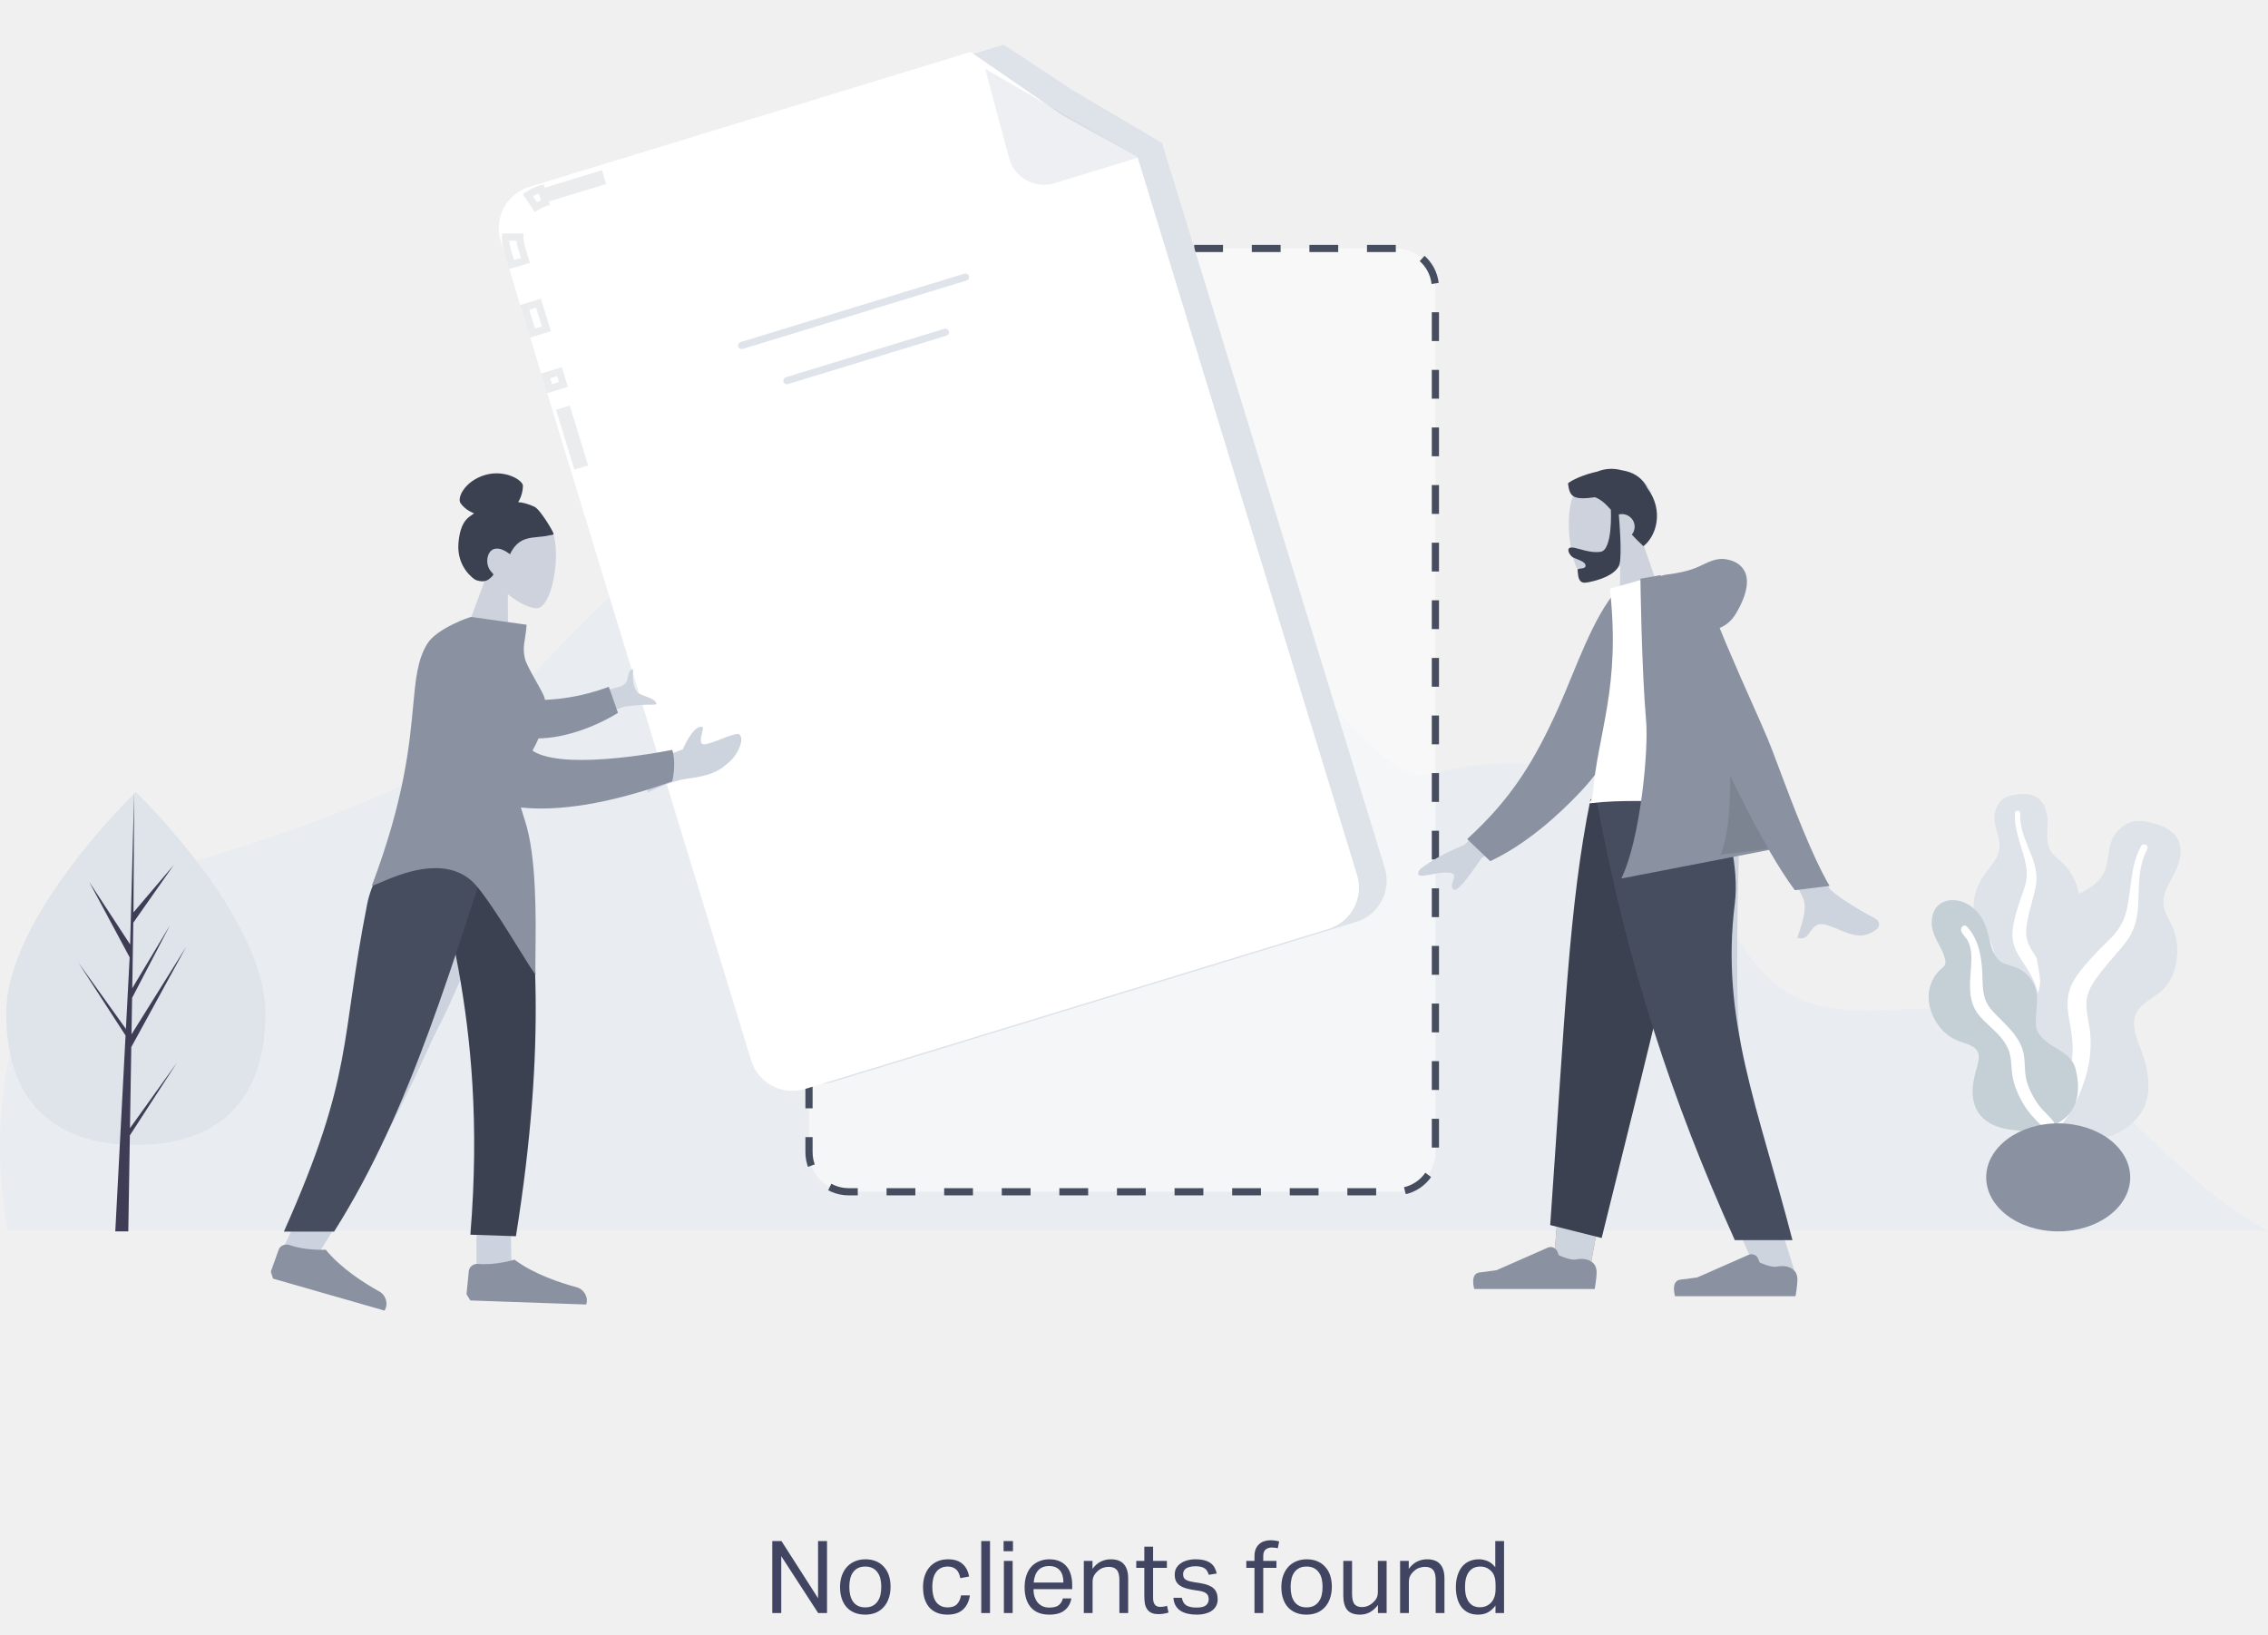
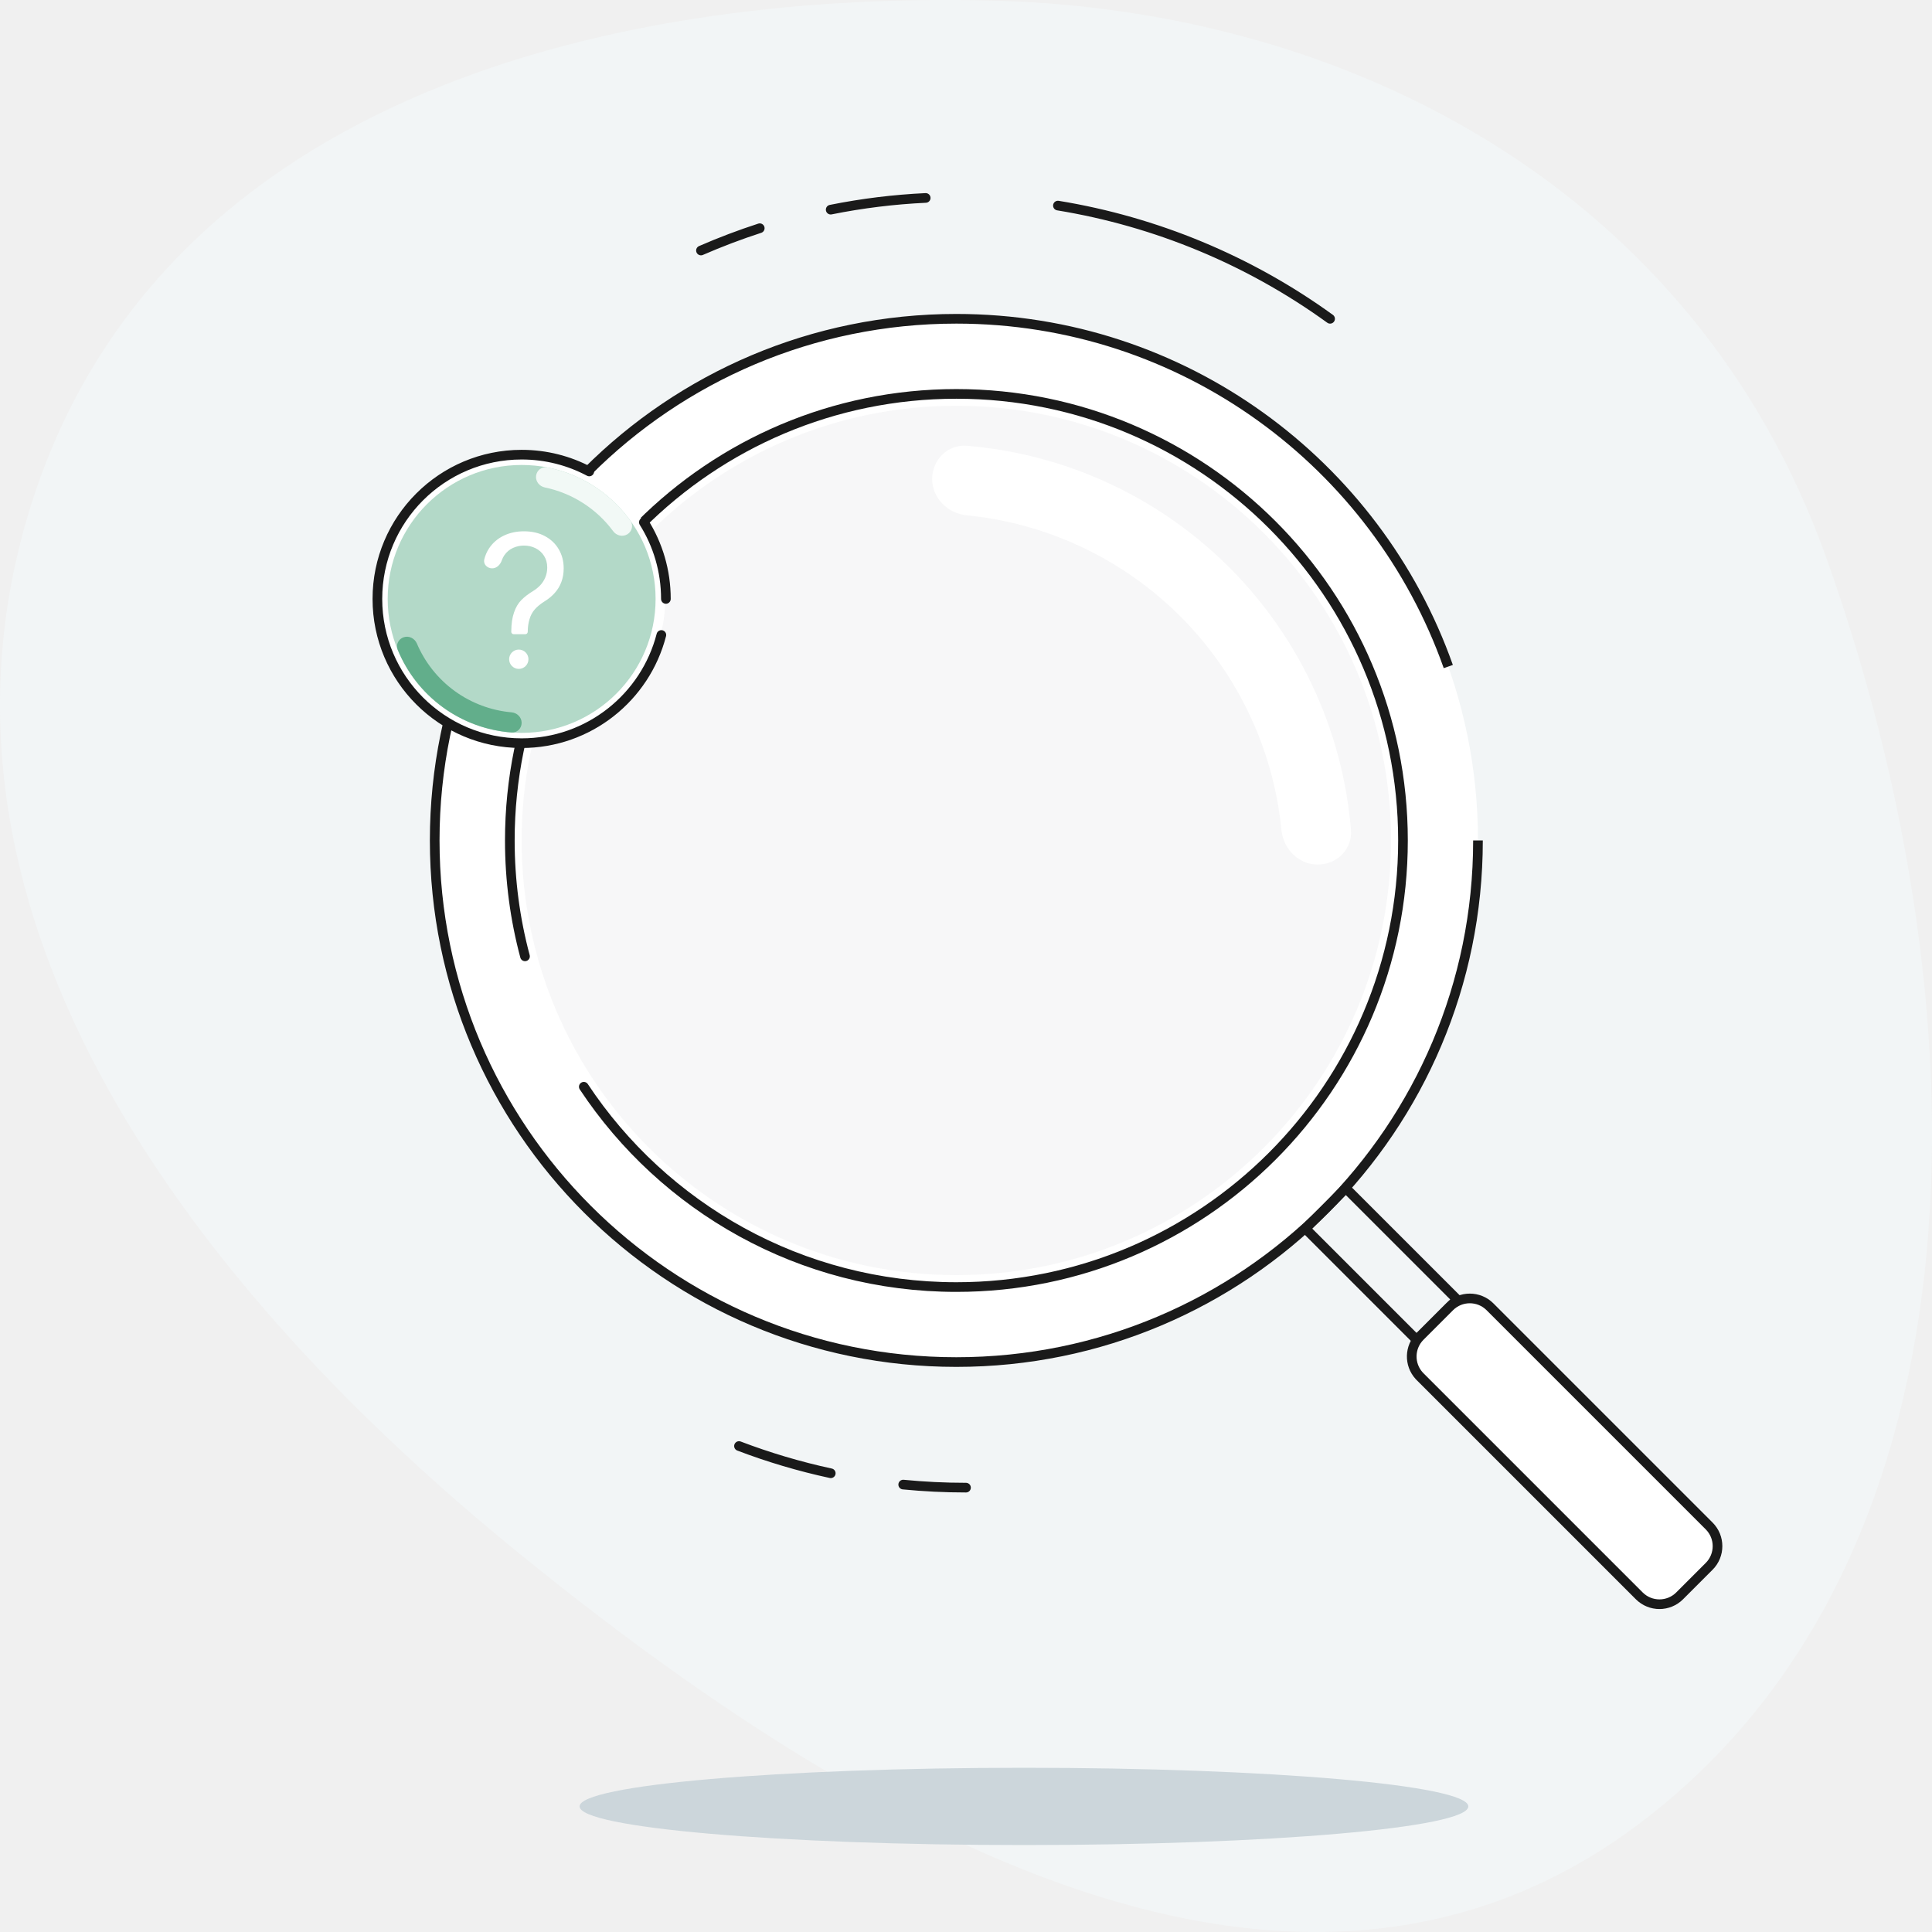
- <svg xmlns="http://www.w3.org/2000/svg" width="315" height="227" viewBox="0 0 315 227" fill="none">
-   <path d="M107.262 214.004H108.536L113.618 221.942V214.004H114.864V224H113.632L108.508 216.104V224H107.262V214.004ZM120.159 224.224C119.608 224.224 119.118 224.135 118.689 223.958C118.259 223.781 117.895 223.529 117.597 223.202C117.298 222.875 117.069 222.474 116.911 221.998C116.752 221.522 116.673 220.99 116.673 220.402C116.673 219.814 116.757 219.282 116.925 218.806C117.093 218.33 117.331 217.924 117.639 217.588C117.947 217.252 118.315 216.995 118.745 216.818C119.183 216.631 119.669 216.538 120.201 216.538C120.742 216.538 121.227 216.627 121.657 216.804C122.086 216.981 122.45 217.238 122.749 217.574C123.057 217.901 123.29 218.297 123.449 218.764C123.607 219.231 123.687 219.758 123.687 220.346C123.687 220.943 123.603 221.48 123.435 221.956C123.276 222.432 123.043 222.838 122.735 223.174C122.436 223.51 122.067 223.771 121.629 223.958C121.19 224.135 120.7 224.224 120.159 224.224ZM120.173 223.216C120.565 223.216 120.901 223.146 121.181 223.006C121.461 222.866 121.689 222.67 121.867 222.418C122.053 222.166 122.189 221.867 122.273 221.522C122.357 221.167 122.399 220.78 122.399 220.36C122.399 219.949 122.357 219.571 122.273 219.226C122.189 218.881 122.053 218.587 121.867 218.344C121.689 218.092 121.461 217.896 121.181 217.756C120.901 217.616 120.565 217.546 120.173 217.546C119.781 217.546 119.445 217.616 119.165 217.756C118.894 217.896 118.665 218.092 118.479 218.344C118.301 218.587 118.171 218.881 118.087 219.226C118.003 219.571 117.961 219.954 117.961 220.374C117.961 220.794 118.003 221.177 118.087 221.522C118.171 221.867 118.301 222.166 118.479 222.418C118.656 222.67 118.885 222.866 119.165 223.006C119.445 223.146 119.781 223.216 120.173 223.216ZM134.708 221.55C134.587 222.381 134.269 223.034 133.756 223.51C133.243 223.986 132.519 224.224 131.586 224.224C131.035 224.224 130.545 224.135 130.116 223.958C129.696 223.781 129.341 223.529 129.052 223.202C128.772 222.866 128.557 222.465 128.408 221.998C128.268 221.522 128.198 220.99 128.198 220.402C128.198 219.823 128.277 219.296 128.436 218.82C128.595 218.344 128.823 217.938 129.122 217.602C129.421 217.266 129.785 217.005 130.214 216.818C130.643 216.631 131.129 216.538 131.67 216.538C132.538 216.538 133.21 216.753 133.686 217.182C134.162 217.602 134.465 218.185 134.596 218.932L133.378 219.156C133.331 218.923 133.266 218.708 133.182 218.512C133.107 218.316 133 218.148 132.86 218.008C132.72 217.859 132.547 217.747 132.342 217.672C132.146 217.588 131.908 217.546 131.628 217.546C131.245 217.546 130.919 217.621 130.648 217.77C130.377 217.91 130.153 218.111 129.976 218.372C129.808 218.624 129.682 218.923 129.598 219.268C129.523 219.613 129.486 219.982 129.486 220.374C129.486 220.766 129.523 221.135 129.598 221.48C129.673 221.825 129.794 222.129 129.962 222.39C130.13 222.642 130.349 222.843 130.62 222.992C130.891 223.141 131.222 223.216 131.614 223.216C132.202 223.216 132.636 223.067 132.916 222.768C133.205 222.469 133.392 222.063 133.476 221.55H134.708ZM136.284 214.004H137.502V224H136.284V214.004ZM139.429 216.762H140.647V224H139.429V216.762ZM139.387 214.004H140.689V215.418H139.387V214.004ZM148.803 221.97C148.682 222.67 148.369 223.221 147.865 223.622C147.371 224.023 146.657 224.224 145.723 224.224C144.622 224.224 143.777 223.893 143.189 223.23C142.601 222.558 142.307 221.625 142.307 220.43C142.307 219.805 142.391 219.249 142.559 218.764C142.727 218.279 142.961 217.873 143.259 217.546C143.567 217.219 143.931 216.972 144.351 216.804C144.771 216.627 145.229 216.538 145.723 216.538C146.283 216.538 146.764 216.627 147.165 216.804C147.567 216.981 147.893 217.229 148.145 217.546C148.407 217.854 148.598 218.223 148.719 218.652C148.85 219.081 148.915 219.553 148.915 220.066V220.682H143.539C143.539 221.046 143.586 221.387 143.679 221.704C143.782 222.012 143.922 222.283 144.099 222.516C144.286 222.74 144.515 222.917 144.785 223.048C145.056 223.179 145.369 223.244 145.723 223.244C146.33 223.244 146.773 223.132 147.053 222.908C147.333 222.675 147.525 222.362 147.627 221.97H148.803ZM147.697 219.772C147.697 219.427 147.66 219.114 147.585 218.834C147.511 218.554 147.394 218.316 147.235 218.12C147.077 217.915 146.871 217.756 146.619 217.644C146.367 217.532 146.064 217.476 145.709 217.476C145.065 217.476 144.561 217.672 144.197 218.064C143.843 218.456 143.633 219.025 143.567 219.772H147.697ZM150.53 216.762H151.734V217.868C152.088 217.392 152.48 217.051 152.91 216.846C153.339 216.641 153.792 216.538 154.268 216.538C155.089 216.538 155.696 216.762 156.088 217.21C156.489 217.658 156.69 218.316 156.69 219.184V224H155.472V219.422C155.472 218.75 155.35 218.279 155.108 218.008C154.865 217.728 154.492 217.588 153.988 217.588C153.717 217.588 153.446 217.635 153.176 217.728C152.914 217.821 152.676 217.971 152.462 218.176C152.228 218.381 152.051 218.601 151.93 218.834C151.808 219.058 151.748 219.352 151.748 219.716V224H150.53V216.762ZM158.934 217.728H157.814V216.762H158.934V214.788H160.152V216.762H162.07V217.728H160.152V221.97C160.152 222.325 160.232 222.609 160.39 222.824C160.549 223.039 160.792 223.146 161.118 223.146C161.324 223.146 161.501 223.132 161.65 223.104C161.809 223.076 161.954 223.039 162.084 222.992L162.294 223.93C162.108 223.995 161.902 224.047 161.678 224.084C161.464 224.131 161.207 224.154 160.908 224.154C160.498 224.154 160.166 224.093 159.914 223.972C159.662 223.851 159.462 223.678 159.312 223.454C159.163 223.23 159.06 222.964 159.004 222.656C158.958 222.348 158.934 222.012 158.934 221.648V217.728ZM164.152 221.886C164.236 222.39 164.446 222.745 164.782 222.95C165.127 223.146 165.594 223.244 166.182 223.244C166.798 223.244 167.232 223.141 167.484 222.936C167.745 222.721 167.876 222.441 167.876 222.096C167.876 221.956 167.857 221.825 167.82 221.704C167.792 221.573 167.731 221.461 167.638 221.368C167.544 221.265 167.414 221.177 167.246 221.102C167.078 221.027 166.858 220.967 166.588 220.92L165.664 220.78C165.253 220.715 164.894 220.631 164.586 220.528C164.278 220.425 164.016 220.295 163.802 220.136C163.587 219.968 163.424 219.767 163.312 219.534C163.209 219.291 163.158 219.002 163.158 218.666C163.158 218.33 163.228 218.031 163.368 217.77C163.517 217.509 163.718 217.289 163.97 217.112C164.231 216.925 164.534 216.785 164.88 216.692C165.234 216.589 165.617 216.538 166.028 216.538C166.55 216.538 166.984 216.589 167.33 216.692C167.684 216.795 167.974 216.935 168.198 217.112C168.422 217.289 168.594 217.499 168.716 217.742C168.837 217.985 168.93 218.241 168.996 218.512L167.89 218.694C167.824 218.498 167.75 218.325 167.666 218.176C167.582 218.027 167.47 217.905 167.33 217.812C167.19 217.709 167.017 217.635 166.812 217.588C166.616 217.532 166.368 217.504 166.07 217.504C165.734 217.504 165.454 217.537 165.23 217.602C165.006 217.658 164.824 217.737 164.684 217.84C164.553 217.943 164.46 218.059 164.404 218.19C164.348 218.311 164.32 218.442 164.32 218.582C164.32 218.731 164.338 218.867 164.376 218.988C164.413 219.1 164.483 219.203 164.586 219.296C164.688 219.38 164.828 219.455 165.006 219.52C165.183 219.585 165.412 219.641 165.692 219.688L166.742 219.856C167.591 219.996 168.198 220.239 168.562 220.584C168.935 220.929 169.122 221.433 169.122 222.096C169.122 222.404 169.061 222.689 168.94 222.95C168.818 223.202 168.636 223.426 168.394 223.622C168.151 223.809 167.848 223.953 167.484 224.056C167.12 224.168 166.695 224.224 166.21 224.224C165.771 224.224 165.36 224.182 164.978 224.098C164.604 224.014 164.273 223.883 163.984 223.706C163.694 223.519 163.461 223.277 163.284 222.978C163.106 222.679 163.004 222.315 162.976 221.886H164.152ZM174.233 217.728H173.099V216.762H174.233V216.132C174.233 215.74 174.289 215.404 174.401 215.124C174.523 214.844 174.681 214.615 174.877 214.438C175.083 214.251 175.316 214.116 175.577 214.032C175.848 213.939 176.133 213.892 176.431 213.892C176.646 213.892 176.851 213.906 177.047 213.934C177.243 213.953 177.449 213.995 177.663 214.06L177.467 215.012C177.318 214.965 177.173 214.937 177.033 214.928C176.903 214.909 176.772 214.9 176.641 214.9C176.315 214.9 176.035 214.989 175.801 215.166C175.568 215.334 175.451 215.647 175.451 216.104V216.762H177.285V217.728H175.451V224H174.233V217.728ZM181.45 224.224C180.899 224.224 180.409 224.135 179.98 223.958C179.55 223.781 179.186 223.529 178.888 223.202C178.589 222.875 178.36 222.474 178.202 221.998C178.043 221.522 177.964 220.99 177.964 220.402C177.964 219.814 178.048 219.282 178.216 218.806C178.384 218.33 178.622 217.924 178.93 217.588C179.238 217.252 179.606 216.995 180.036 216.818C180.474 216.631 180.96 216.538 181.492 216.538C182.033 216.538 182.518 216.627 182.948 216.804C183.377 216.981 183.741 217.238 184.04 217.574C184.348 217.901 184.581 218.297 184.74 218.764C184.898 219.231 184.978 219.758 184.978 220.346C184.978 220.943 184.894 221.48 184.726 221.956C184.567 222.432 184.334 222.838 184.026 223.174C183.727 223.51 183.358 223.771 182.92 223.958C182.481 224.135 181.991 224.224 181.45 224.224ZM181.464 223.216C181.856 223.216 182.192 223.146 182.472 223.006C182.752 222.866 182.98 222.67 183.158 222.418C183.344 222.166 183.48 221.867 183.564 221.522C183.648 221.167 183.69 220.78 183.69 220.36C183.69 219.949 183.648 219.571 183.564 219.226C183.48 218.881 183.344 218.587 183.158 218.344C182.98 218.092 182.752 217.896 182.472 217.756C182.192 217.616 181.856 217.546 181.464 217.546C181.072 217.546 180.736 217.616 180.456 217.756C180.185 217.896 179.956 218.092 179.77 218.344C179.592 218.587 179.462 218.881 179.378 219.226C179.294 219.571 179.252 219.954 179.252 220.374C179.252 220.794 179.294 221.177 179.378 221.522C179.462 221.867 179.592 222.166 179.77 222.418C179.947 222.67 180.176 222.866 180.456 223.006C180.736 223.146 181.072 223.216 181.464 223.216ZM186.568 216.762H187.786V221.326C187.786 221.998 187.893 222.474 188.108 222.754C188.332 223.034 188.691 223.174 189.186 223.174C189.727 223.174 190.217 222.978 190.656 222.586C190.889 222.381 191.067 222.166 191.188 221.942C191.309 221.709 191.37 221.41 191.37 221.046V216.762H192.588V224H191.384V222.88C191.029 223.347 190.647 223.687 190.236 223.902C189.825 224.117 189.382 224.224 188.906 224.224C188.085 224.224 187.487 224.005 187.114 223.566C186.75 223.118 186.568 222.451 186.568 221.564V216.762ZM194.458 216.762H195.662V217.868C196.016 217.392 196.408 217.051 196.838 216.846C197.267 216.641 197.72 216.538 198.196 216.538C199.017 216.538 199.624 216.762 200.016 217.21C200.417 217.658 200.618 218.316 200.618 219.184V224H199.4V219.422C199.4 218.75 199.278 218.279 199.036 218.008C198.793 217.728 198.42 217.588 197.916 217.588C197.645 217.588 197.374 217.635 197.104 217.728C196.842 217.821 196.604 217.971 196.39 218.176C196.156 218.381 195.979 218.601 195.858 218.834C195.736 219.058 195.676 219.352 195.676 219.716V224H194.458V216.762ZM207.706 222.964C207.407 223.365 207.062 223.678 206.67 223.902C206.278 224.117 205.816 224.224 205.284 224.224C204.752 224.224 204.29 224.126 203.898 223.93C203.515 223.734 203.198 223.468 202.946 223.132C202.694 222.787 202.507 222.381 202.386 221.914C202.265 221.447 202.204 220.948 202.204 220.416C202.204 219.819 202.279 219.282 202.428 218.806C202.577 218.321 202.787 217.91 203.058 217.574C203.338 217.238 203.674 216.981 204.066 216.804C204.467 216.627 204.92 216.538 205.424 216.538C205.807 216.538 206.194 216.617 206.586 216.776C206.978 216.925 207.342 217.215 207.678 217.644V214.004H208.896V224H207.706V222.964ZM207.72 220.164C207.72 219.585 207.655 219.137 207.524 218.82C207.403 218.493 207.197 218.218 206.908 217.994C206.703 217.826 206.493 217.709 206.278 217.644C206.073 217.579 205.844 217.546 205.592 217.546C205.293 217.546 205.013 217.597 204.752 217.7C204.5 217.803 204.276 217.971 204.08 218.204C203.893 218.428 203.744 218.722 203.632 219.086C203.529 219.441 203.478 219.875 203.478 220.388C203.478 220.92 203.534 221.368 203.646 221.732C203.767 222.096 203.921 222.385 204.108 222.6C204.304 222.815 204.519 222.969 204.752 223.062C204.995 223.155 205.242 223.202 205.494 223.202C205.765 223.202 206.007 223.169 206.222 223.104C206.437 223.039 206.651 222.927 206.866 222.768C207.146 222.544 207.356 222.264 207.496 221.928C207.645 221.592 207.72 221.167 207.72 220.654V220.164Z" fill="#414562" />
-   <path d="M1.099 170.898C-2.884 149.826 3.902 125.804 22.378 120.856C34.557 117.612 47.549 113.145 59.036 107.542C69.16 102.599 85.491 75.045 110.021 66.244C161.362 47.823 186.512 110.646 198.281 107.542C210.05 104.438 223.857 105.453 232.215 115.359C238.245 122.511 240.873 133.577 248.646 138.055C255.384 141.934 263.504 139.37 271.013 140.349C288.284 142.608 299.226 162.566 314.991 170.898" fill="#E9EDF1" />
-   <path d="M36.861 140.745C36.861 154.275 28.802 159 18.861 159C8.92 159 0.861 154.275 0.861 140.745C0.861 127.214 18.861 110 18.861 110C18.861 110 36.861 127.214 36.861 140.745Z" fill="#DFE4EA" />
-   <path d="M18.052 156.67L18.235 145.408L25.861 131.476L18.264 143.642L18.347 138.578L23.602 128.499L18.369 137.238V137.238L18.517 128.131L24.145 120.107L18.54 126.699L18.632 110L18.051 132.107L18.099 131.195L12.377 122.448L18.007 132.945L17.474 143.116L17.458 142.846L10.861 133.642L17.438 143.8L17.371 145.072L17.359 145.091L17.365 145.195L16.012 171H17.819L18.036 157.671L24.596 147.538L18.052 156.67V156.67Z" fill="#3F3D56" />
-   <rect x="112.361" y="34.5" width="87" height="131" rx="5.5" fill="white" fill-opacity="0.5" stroke="#464D5F" stroke-dasharray="4 4" />
-   <path fill-rule="evenodd" clip-rule="evenodd" d="M73.392 32.48C72.421 29.305 74.214 25.945 77.391 24.983L139.415 6.209L148.975 12.518L161.388 19.851L192.324 120.53C193.298 123.701 191.514 127.061 188.342 128.03L115.671 150.248C112.502 151.217 109.148 149.433 108.179 146.265L73.392 32.48Z" fill="#DDE3E9" />
-   <path fill-rule="evenodd" clip-rule="evenodd" d="M69.534 33.442C68.565 30.273 70.348 26.919 73.517 25.95L134.809 7.212L147.568 16.002L157.989 21.782L188.481 121.514C189.449 124.683 187.666 128.037 184.497 129.006L111.818 151.226C108.649 152.195 105.295 150.412 104.326 147.243L69.534 33.442Z" fill="white" />
-   <path fill-rule="evenodd" clip-rule="evenodd" d="M103.008 47.982L134.091 38.478Z" fill="#D8D8D8" />
-   <path d="M103.008 47.982L134.091 38.478" stroke="#DFE4EA" stroke-linecap="round" />
-   <path fill-rule="evenodd" clip-rule="evenodd" d="M109.298 52.863L131.293 46.139Z" fill="#D8D8D8" />
-   <path d="M109.298 52.863L131.293 46.139" stroke="#DFE4EA" stroke-linecap="round" />
-   <path fill-rule="evenodd" clip-rule="evenodd" d="M158.154 21.866L146.437 25.441C143.732 26.266 140.881 24.685 140.149 21.953L136.828 9.56L158.154 21.866Z" fill="#BDC2CD" fill-opacity="0.273" />
-   <path d="M74.425 28.761L74.01 29.039L74.288 29.454L74.704 29.176L74.425 28.761ZM75.751 28.131L75.898 28.609L76.376 28.463L76.23 27.985L75.751 28.131ZM73.311 27.1L73.032 26.684L72.617 26.963L72.896 27.378L73.311 27.1ZM75.167 26.219L75.645 26.073L75.499 25.594L75.021 25.741L75.167 26.219ZM75.313 26.697L74.835 26.843L74.981 27.321L75.459 27.175L75.313 26.697ZM83.267 24.265L83.746 24.119L83.599 23.641L83.121 23.787L83.267 24.265ZM83.56 25.221L83.706 25.699L84.184 25.553L84.038 25.075L83.56 25.221ZM75.605 27.653L75.459 27.175L74.981 27.321L75.127 27.799L75.605 27.653ZM72.212 32.923L72.712 32.922L72.711 32.422L72.211 32.423L72.212 32.923ZM72.977 36.158L73.123 36.636L73.601 36.49L73.455 36.012L72.977 36.158ZM71.064 36.743L70.586 36.889L70.733 37.367L71.211 37.221L71.064 36.743ZM70.212 32.928L70.211 32.428L69.711 32.429L69.712 32.929L70.212 32.928ZM75.885 45.668L76.031 46.146L76.509 46L76.363 45.522L75.885 45.668ZM74.794 42.102L75.272 41.956L75.126 41.477L74.648 41.623L74.794 42.102ZM73.972 46.253L73.494 46.399L73.64 46.877L74.118 46.731L73.972 46.253ZM72.882 42.686L72.736 42.208L72.257 42.355L72.403 42.833L72.882 42.686ZM78.247 53.395L78.393 53.873L78.871 53.727L78.725 53.249L78.247 53.395ZM77.702 51.612L78.18 51.466L78.034 50.987L77.556 51.134L77.702 51.612ZM76.334 53.98L75.856 54.126L76.002 54.604L76.481 54.458L76.334 53.98ZM75.789 52.197L75.643 51.718L75.165 51.865L75.311 52.343L75.789 52.197ZM80.102 64.592L79.624 64.738L79.77 65.216L80.248 65.07L80.102 64.592ZM77.853 57.237L77.707 56.759L77.229 56.905L77.375 57.384L77.853 57.237ZM81.058 64.3L81.204 64.778L81.682 64.632L81.536 64.153L81.058 64.3ZM78.809 56.945L79.288 56.799L79.141 56.321L78.663 56.467L78.809 56.945ZM74.704 29.176C75.061 28.936 75.461 28.743 75.898 28.609L75.605 27.653C75.073 27.816 74.585 28.051 74.147 28.345L74.704 29.176ZM72.896 27.378L74.01 29.039L74.84 28.482L73.726 26.821L72.896 27.378ZM75.021 25.741C74.299 25.961 73.632 26.282 73.032 26.684L73.59 27.515C74.108 27.167 74.686 26.889 75.313 26.697L75.021 25.741ZM75.791 26.551L75.645 26.073L74.689 26.365L74.835 26.843L75.791 26.551ZM83.121 23.787L75.167 26.219L75.459 27.175L83.413 24.743L83.121 23.787ZM84.038 25.075L83.746 24.119L82.789 24.411L83.082 25.367L84.038 25.075ZM75.751 28.131L83.706 25.699L83.413 24.743L75.459 27.175L75.751 28.131ZM76.23 27.985L76.084 27.507L75.127 27.799L75.273 28.277L76.23 27.985ZM72.91 34.228C72.776 33.791 72.713 33.352 72.712 32.922L71.712 32.925C71.713 33.452 71.791 33.989 71.954 34.521L72.91 34.228ZM73.455 36.012L72.91 34.228L71.954 34.521L72.499 36.304L73.455 36.012ZM71.211 37.221L73.123 36.636L72.831 35.68L70.918 36.264L71.211 37.221ZM70.041 35.106L70.586 36.889L71.543 36.596L70.997 34.813L70.041 35.106ZM69.712 32.929C69.714 33.651 69.82 34.384 70.041 35.106L70.997 34.813C70.806 34.186 70.713 33.552 70.712 32.927L69.712 32.929ZM72.211 32.423L70.211 32.428L70.213 33.428L72.213 33.423L72.211 32.423ZM76.363 45.522L75.272 41.956L74.316 42.248L75.406 45.814L76.363 45.522ZM74.118 46.731L76.031 46.146L75.738 45.19L73.826 45.775L74.118 46.731ZM72.403 42.833L73.494 46.399L74.45 46.107L73.36 42.54L72.403 42.833ZM74.648 41.623L72.736 42.208L73.028 43.165L74.94 42.58L74.648 41.623ZM78.725 53.249L78.18 51.466L77.224 51.758L77.769 53.541L78.725 53.249ZM76.481 54.458L78.393 53.873L78.101 52.917L76.188 53.502L76.481 54.458ZM75.311 52.343L75.856 54.126L76.812 53.834L76.267 52.05L75.311 52.343ZM77.556 51.134L75.643 51.718L75.935 52.675L77.848 52.09L77.556 51.134ZM80.58 64.446L78.331 57.091L77.375 57.384L79.624 64.738L80.58 64.446ZM80.912 63.822L79.956 64.114L80.248 65.07L81.204 64.778L80.912 63.822ZM78.331 57.091L80.58 64.446L81.536 64.153L79.288 56.799L78.331 57.091ZM77.999 57.716L78.956 57.423L78.663 56.467L77.707 56.759L77.999 57.716Z" fill="#C3C8CD" fill-opacity="0.342" />
-   <path fill-rule="evenodd" clip-rule="evenodd" d="M70.535 82.526C72.14 83.809 73.789 84.551 74.625 84.46C76.722 84.232 77.93 76.984 76.767 73.896C75.604 70.808 67.726 68.426 66.522 74.051C66.104 76.004 66.7 77.882 67.743 79.493L64.073 89.404L70.561 90.316L70.535 82.526Z" fill="#CDD2DD" />
-   <path fill-rule="evenodd" clip-rule="evenodd" d="M74.22 70.367C73.371 69.976 72.52 69.751 71.97 69.736C72.38 69.055 72.615 68.265 72.626 67.464C72.637 66.687 70.111 65.138 67.336 65.972C64.56 66.806 63.458 69.121 63.956 69.858C64.402 70.516 65.123 71.01 65.847 71.284C65.272 71.772 63.956 72.094 63.674 75.411C63.392 78.728 65.799 80.447 66.106 80.555C66.686 80.761 67.378 80.837 67.904 80.434C68.094 80.289 68.306 80.103 68.456 79.914C68.51 79.847 68.543 79.802 68.5 79.722C68.449 79.626 68.356 79.546 68.284 79.466C67.874 79.015 67.659 78.459 67.673 77.836C67.687 77.203 67.97 76.425 68.624 76.24C69.431 76.011 70.213 76.514 70.838 76.967C71.265 76.012 71.981 75.199 72.969 74.873C74.062 74.511 75.243 74.617 76.355 74.332C76.645 74.257 76.658 74.363 76.892 74.161C76.99 74.077 75.07 70.757 74.22 70.367Z" fill="#3B4151" />
-   <path fill-rule="evenodd" clip-rule="evenodd" d="M59.605 112.119L66.18 147.22L66.18 175.481L71.055 176.166L69.712 114.987L59.605 112.119Z" fill="#CDD3DE" />
-   <path fill-rule="evenodd" clip-rule="evenodd" d="M59.401 110.846C57.568 129.115 51.455 139.605 51.061 141.233C50.668 142.861 47.638 156.23 38.681 174.704L43.871 174.704C54.74 157.301 59.618 144.921 60.908 142.617C62.198 140.312 66.389 130.796 72.916 113.99L59.401 110.846Z" fill="#CDD3DE" />
-   <path fill-rule="evenodd" clip-rule="evenodd" d="M59.383 112.088C60.377 124.499 67.89 140.157 65.329 171.463L71.656 171.673C75.989 144.666 74.404 128.254 72.313 114.987L59.383 112.088Z" fill="#3B4151" />
-   <path fill-rule="evenodd" clip-rule="evenodd" d="M58.826 111.718C57.528 113.94 52.09 120.025 51 125.532C47.189 144.786 49.219 149.081 39.426 171.036L46.399 171.036C57.245 153.913 62.89 133.363 70.009 112.119L58.826 111.718Z" fill="#464D5F" />
-   <path fill-rule="evenodd" clip-rule="evenodd" d="M37.614 176.601L38.702 173.548C38.916 172.946 39.64 172.692 40.242 172.907C42.434 173.69 45.247 173.551 45.247 173.551C47.362 176.15 50.645 178.217 52.674 179.342C53.619 179.865 53.975 181.087 53.402 182.001V182.001L43.627 179.199L37.925 177.564L37.614 176.601Z" fill="#8A92A2" />
-   <path fill-rule="evenodd" clip-rule="evenodd" d="M64.793 179.737L65.11 176.511C65.172 175.875 65.814 175.453 66.45 175.516C68.766 175.746 71.461 174.931 71.461 174.931C74.143 176.94 77.828 178.152 80.069 178.753C81.112 179.032 81.754 180.131 81.419 181.157V181.157L71.256 180.802L65.328 180.595L64.793 179.737Z" fill="#8A92A2" />
-   <path fill-rule="evenodd" clip-rule="evenodd" d="M86.243 95.299L76.438 98.113L78.149 100.943L86.785 98.113C88.656 97.867 89.797 97.861 90.445 97.857C91.118 97.854 91.259 97.853 91.133 97.591C90.921 97.15 90.199 96.887 89.556 96.653C89.074 96.478 88.637 96.319 88.493 96.113C88.159 95.633 87.913 95.111 87.913 94C87.913 93.292 87.981 93.035 87.901 92.975C87.856 92.941 87.762 92.971 87.581 93.019C87.273 93.531 87.21 93.894 87.158 94.187C87.082 94.624 87.032 94.906 86.243 95.299ZM94.842 104.054L90.304 105.786L89.948 110.064C89.948 110.064 92.953 108.471 95.392 108.143C98.501 107.726 99.802 107.256 101.526 105.59C102.449 104.699 103.396 102.78 102.744 102.02C102.493 101.728 101.346 102.173 100.175 102.626C99.282 102.972 98.376 103.322 97.844 103.357C97.127 103.403 97.336 102.507 97.503 101.792C97.623 101.278 97.721 100.857 97.44 100.943C96.204 100.791 94.842 104.054 94.842 104.054Z" fill="#CED4DE" />
-   <path fill-rule="evenodd" clip-rule="evenodd" d="M71.406 97.059C74.768 97.403 79.346 97.321 84.559 95.373L85.83 98.999C82.064 101.305 77.044 102.986 73.011 102.444C69.832 102.016 68.759 98.68 71.406 97.059Z" fill="#8A92A2" />
-   <path fill-rule="evenodd" clip-rule="evenodd" d="M52.864 122.542C52.249 122.806 51.819 122.99 51.643 123C56.178 111.006 56.884 103.381 57.38 98.022C57.727 94.279 57.971 91.642 59.346 89.394C60.623 87.306 65.24 85.645 65.473 85.678L65.714 85.712L72.374 86.648L73.136 86.755C73.083 87.601 72.984 88.209 72.9 88.729C72.75 89.648 72.645 90.293 72.918 91.497C73.052 92.091 73.78 93.391 74.446 94.582C74.958 95.497 75.434 96.347 75.576 96.761C76.308 98.901 75.139 102.21 73.958 104.232C74.095 104.333 74.239 104.422 74.391 104.5C79.345 107.027 93.364 104.132 93.364 104.132C93.364 104.132 93.988 105.778 93.364 108.508C84.542 111.664 77.565 112.687 72.343 112.139C72.504 112.696 72.695 113.31 72.918 113.99C74.539 118.933 74.432 127.582 74.374 132.25C74.356 133.73 74.343 134.81 74.391 135.243C74.426 135.559 73.511 134.087 72.225 132.018C70.118 128.627 67.017 123.637 65.473 122.293C61.5 118.835 55.492 121.414 52.864 122.542Z" fill="#8A92A2" />
-   <path fill-rule="evenodd" clip-rule="evenodd" d="M280.338 110.304C281.073 110.213 281.857 110.245 282.54 110.538C283.993 111.16 284.406 112.891 284.386 114.299C284.364 115.813 284.046 117.468 285.187 118.689C285.712 119.25 286.365 119.679 286.88 120.25C287.43 120.861 287.862 121.56 288.182 122.31C288.769 123.688 289.058 125.309 288.521 126.755C288.048 128.027 286.858 129.176 287.115 130.624C287.383 132.134 288.892 133.288 289.835 134.412C290.903 135.685 291.886 137.312 292.047 138.981C292.202 140.58 291.512 142.198 290.453 143.407C288.337 145.823 285.156 147.007 281.949 147C280.588 146.997 279.046 146.935 277.871 146.197C277.508 145.968 277.316 145.712 277.1 145.356C276.907 145.037 276.651 144.83 276.355 144.604C275.705 144.108 275.235 143.439 274.935 142.691C273.772 139.785 274.702 136.189 276.331 133.608C276.717 132.997 277.033 132.408 276.845 131.68C276.65 130.919 276.169 130.233 275.743 129.579C275.323 128.932 274.843 128.316 274.514 127.617C274.17 126.885 274.073 126.118 274.134 125.317C274.248 123.812 274.892 122.423 275.804 121.213C276.682 120.047 277.713 118.931 277.716 117.404C277.718 115.785 276.645 114.345 277.102 112.698C277.292 112.017 277.672 111.318 278.284 110.909C278.872 110.517 279.647 110.389 280.338 110.304Z" fill="#DDE3E9" />
-   <path fill-rule="evenodd" clip-rule="evenodd" d="M279.857 112.892C279.871 112.674 280.127 112.544 280.328 112.601C280.593 112.675 280.588 112.925 280.581 113.148C280.56 113.832 280.658 114.496 280.821 115.16C281.159 116.539 281.785 117.81 282.281 119.136C282.776 120.46 283.009 121.827 282.718 123.228C282.444 124.549 282.014 125.836 281.733 127.159C281.486 128.324 281.223 129.554 281.6 130.717C281.962 131.836 282.763 132.747 283.339 133.759C284.533 135.853 285.062 138.176 285.133 140.566C285.166 141.677 285.136 142.797 284.881 143.886C284.734 144.512 284.537 145.36 284.004 145.792C283.759 145.992 283.339 146.061 283.132 145.766C282.938 145.488 283.108 145.059 283.17 144.764C283.437 143.485 283.49 142.177 283.426 140.879C283.365 139.621 283.217 138.365 282.825 137.163C282.461 136.048 281.907 135.047 281.256 134.071C280.592 133.077 279.903 132.081 279.628 130.903C279.35 129.707 279.576 128.49 279.879 127.317C280.199 126.076 280.618 124.87 281.051 123.663C281.474 122.486 281.623 121.373 281.39 120.142C280.93 117.709 279.697 115.425 279.857 112.892Z" fill="white" />
-   <path fill-rule="evenodd" clip-rule="evenodd" d="M299.332 114.398C300.287 114.668 301.235 115.105 301.915 115.79C303.362 117.245 302.918 119.445 302.119 121.052C301.26 122.782 299.957 124.521 300.691 126.505C301.029 127.418 301.596 128.244 301.916 129.163C302.258 130.146 302.406 131.169 302.387 132.194C302.352 134.077 301.816 136.086 300.36 137.474C299.077 138.695 296.981 139.409 296.501 141.203C296.001 143.074 297.224 145.17 297.767 146.943C298.381 148.95 298.697 151.321 297.978 153.321C297.289 155.238 295.55 156.744 293.58 157.594C289.646 159.291 285.078 159.03 281.133 157.386C279.458 156.688 277.594 155.83 276.553 154.382C276.232 153.935 276.137 153.543 276.066 153.024C276.004 152.559 275.803 152.19 275.563 151.779C275.035 150.878 274.824 149.87 274.867 148.858C275.032 144.925 278.155 141.267 281.58 139.133C282.392 138.627 283.105 138.112 283.275 137.179C283.452 136.205 283.237 135.171 283.073 134.203C282.911 133.246 282.659 132.292 282.639 131.322C282.618 130.305 282.92 129.375 283.436 128.485C284.404 126.814 285.961 125.547 287.749 124.621C289.472 123.729 291.355 122.973 292.198 121.219C293.091 119.36 292.563 117.158 294.031 115.499C294.639 114.813 295.491 114.203 296.47 114.046C297.409 113.895 298.435 114.143 299.332 114.398Z" fill="#DDE3E9" />
-   <path fill-rule="evenodd" clip-rule="evenodd" d="M297.383 117.472C297.518 117.229 297.903 117.21 298.119 117.379C298.404 117.601 298.261 117.886 298.131 118.138C297.732 118.914 297.491 119.729 297.329 120.576C296.993 122.338 297.069 124.122 296.955 125.901C296.842 127.68 296.382 129.372 295.262 130.835C294.206 132.214 292.976 133.474 291.911 134.852C290.972 136.066 289.979 137.345 289.808 138.877C289.642 140.351 290.128 141.811 290.285 143.271C290.609 146.294 289.993 149.239 288.777 152.026C288.213 153.32 287.566 154.594 286.659 155.715C286.137 156.361 285.433 157.234 284.544 157.459C284.133 157.562 283.58 157.426 283.488 156.98C283.401 156.561 283.843 156.155 284.08 155.846C285.105 154.512 285.883 153.035 286.512 151.508C287.122 150.029 287.625 148.508 287.799 146.924C287.959 145.454 287.826 144.017 287.558 142.56C287.285 141.076 286.981 139.575 287.286 138.079C287.596 136.559 288.537 135.275 289.548 134.081C290.617 132.817 291.789 131.645 292.979 130.479C294.138 129.342 294.929 128.138 295.313 126.601C296.074 123.566 295.805 120.305 297.383 117.472Z" fill="white" />
-   <path fill-rule="evenodd" clip-rule="evenodd" d="M271.188 125C272.661 125 273.957 125.787 274.85 126.904C275.895 128.212 276.106 129.809 276.53 131.368C276.741 132.143 277.104 132.913 277.741 133.44C278.32 133.92 279.054 134.016 279.747 134.25C281.132 134.718 282.25 135.845 282.692 137.22C283.23 138.898 282.66 140.59 282.758 142.29C282.848 143.852 284.376 144.826 285.605 145.575C286.817 146.313 287.908 147.004 288.273 148.442C288.661 149.967 288.79 151.669 288.254 153.176C287.362 155.684 284.749 156.789 282.225 156.96C279.935 157.116 277.054 156.872 275.334 155.196C274.305 154.193 273.932 152.79 273.978 151.395C274.007 150.527 274.177 149.668 274.398 148.829C274.554 148.235 274.765 147.643 274.825 147.029C274.985 145.395 273.487 145.081 272.212 144.632C270.591 144.062 269.456 142.985 268.667 141.485C267.933 140.088 267.624 138.52 268.065 136.982C268.29 136.197 268.698 135.484 269.251 134.878C269.495 134.612 269.838 134.389 270.058 134.109C270.263 133.847 270.218 133.508 270.148 133.202C269.821 131.786 268.802 130.613 268.437 129.2C268.109 127.924 268.303 126.336 269.46 125.513C269.96 125.158 270.577 125.004 271.188 125Z" fill="#C5CFD6" />
-   <path fill-rule="evenodd" clip-rule="evenodd" d="M273.196 128.689C274.758 130.366 275.182 132.641 275.307 134.846C275.376 136.082 275.304 137.387 275.664 138.586C275.973 139.612 276.696 140.397 277.441 141.139C278.941 142.632 280.614 144.149 281.053 146.31C281.31 147.578 281.136 148.888 281.492 150.142C281.816 151.281 282.385 152.401 283.078 153.364C283.636 154.139 284.362 154.732 284.972 155.455C285.158 155.675 285.425 156 285.348 156.311C285.258 156.676 284.797 156.791 284.47 156.734C283.708 156.601 283.066 155.867 282.568 155.334C281.839 154.554 281.219 153.715 280.716 152.774C280.157 151.729 279.707 150.62 279.515 149.447C279.315 148.231 279.415 146.964 278.959 145.796C278.192 143.832 276.333 142.673 274.988 141.142C273.313 139.235 273.563 136.861 273.735 134.514C273.829 133.225 273.923 131.768 273.276 130.591C273.029 130.142 272.479 129.723 272.373 129.212C272.276 128.744 272.806 128.271 273.196 128.689Z" fill="white" />
-   <ellipse cx="285.861" cy="163.5" rx="10" ry="7.5" fill="#8A92A2" />
-   <path fill-rule="evenodd" clip-rule="evenodd" d="M225.046 78.557C223.281 79.925 221.476 80.704 220.57 80.588C218.299 80.297 217.118 72.356 218.437 69.006C219.756 65.656 228.35 63.212 229.556 69.379C229.974 71.52 229.293 73.56 228.131 75.299L231.936 86.198L224.877 87.064L225.046 78.557Z" fill="#CDD2DD" />
-   <path fill-rule="evenodd" clip-rule="evenodd" d="M223.735 70.792C223.014 69.968 222.344 69.355 221.532 69.05C218.435 69.48 218.004 68.974 217.776 67.121C218.234 66.705 219.929 65.89 221.889 65.479C222.865 65.069 224.068 64.976 225.28 65.311C226.752 65.536 228.063 66.248 228.793 67.792C231.123 70.841 230.081 74.441 228.254 75.851C227.654 75.301 227.124 74.762 226.645 74.243C226.934 73.886 227.084 73.419 227.024 72.93C226.905 71.966 226.019 71.282 225.045 71.402C224.973 71.41 224.903 71.423 224.834 71.44C224.939 72.65 225.258 76.748 224.958 78.222C224.604 79.959 221.393 80.769 220.255 80.909C219.273 81.03 219.193 80.106 219.136 79.444C219.128 79.349 219.12 79.259 219.11 79.178C219.09 79.01 219.311 78.983 219.562 78.953C219.887 78.913 220.261 78.868 220.215 78.499C220.166 78.098 219.566 77.858 219.03 77.644C218.695 77.511 218.385 77.387 218.248 77.24C217.817 76.775 217.608 76.102 218.164 76.033C218.468 75.996 218.907 76.118 219.434 76.265C220.231 76.487 221.23 76.765 222.276 76.636C224.004 76.424 223.738 70.862 223.735 70.792Z" fill="#3B4151" />
-   <path fill-rule="evenodd" clip-rule="evenodd" d="M236.889 111L226.022 147.97L220.91 175.728H215.78L220.901 111H236.889Z" fill="#B28B67" />
-   <path fill-rule="evenodd" clip-rule="evenodd" d="M236.889 111L226.022 147.97L220.91 175.728H215.78L220.901 111H236.889Z" fill="#CED4DE" />
-   <path fill-rule="evenodd" clip-rule="evenodd" d="M241.771 111C241.012 130.206 241.312 140.681 241.481 142.426C241.651 144.171 242.614 155.857 249.18 176.314H243.844C235.149 156.689 232.114 145.003 231.117 142.426C230.119 139.849 227.174 129.374 222.874 111H241.771Z" fill="#CED4DE" />
-   <path fill-rule="evenodd" clip-rule="evenodd" d="M237.121 111C234.294 123.722 229.405 144.028 222.454 171.921L215.306 170.125C217.333 141.568 217.881 125.807 220.9 111H237.121Z" fill="#3B4151" />
-   <path fill-rule="evenodd" clip-rule="evenodd" d="M239.755 111C239.599 115.048 241.621 120.11 240.947 125.484C238.922 141.63 244.248 153.995 248.953 172.22H240.947C232.237 152.888 225.993 134.06 221.727 111H239.755Z" fill="#464D5F" />
-   <path fill-rule="evenodd" clip-rule="evenodd" d="M246.896 175.882C248.037 175.66 249.342 176.032 249.579 177.171C249.62 177.365 249.645 177.543 249.645 177.688C249.645 178.48 249.377 180 249.377 180C248.446 180 232.645 180 232.645 180C232.645 180 231.992 177.871 233.398 177.701C234.803 177.532 235.732 177.395 235.732 177.395L242.855 174.26C243.368 174.034 243.965 174.273 244.181 174.79L244.404 175.325C244.404 175.325 245.705 175.924 246.519 175.924C246.632 175.924 246.759 175.909 246.896 175.882Z" fill="#8A92A2" />
-   <path fill-rule="evenodd" clip-rule="evenodd" d="M219.009 174.882C220.151 174.66 221.456 175.032 221.693 176.171C221.733 176.365 221.758 176.543 221.758 176.688C221.758 177.48 221.49 179 221.49 179C220.56 179 204.758 179 204.758 179C204.758 179 204.106 176.871 205.511 176.701C206.916 176.532 207.846 176.395 207.846 176.395L214.969 173.26C215.481 173.034 216.079 173.273 216.294 173.79L216.518 174.325C216.518 174.325 217.819 174.924 218.632 174.924C218.745 174.924 218.873 174.909 219.009 174.882Z" fill="#8A92A2" />
-   <path fill-rule="evenodd" clip-rule="evenodd" d="M254.028 123.306C252.953 121.683 245.715 105.175 245.715 105.175L241.806 105.975C241.806 105.975 249.729 123.443 250.319 124.499C251.086 125.87 250.343 128.091 249.838 129.597C249.76 129.83 249.688 130.046 249.628 130.239C250.621 130.54 251.012 129.981 251.424 129.391C251.889 128.725 252.381 128.02 253.799 128.473C254.347 128.648 254.872 128.869 255.386 129.086C257.158 129.834 258.787 130.522 260.701 129.005C261.005 128.765 261.272 127.967 260.331 127.485C257.987 126.284 254.553 124.1 254.028 123.306ZM203.351 117.347L211.897 109.385L214.593 114.198L205.77 119.148C203.517 122.521 202.204 123.974 201.83 123.505C201.516 123.109 201.671 122.684 201.815 122.292C201.927 121.986 202.031 121.701 201.9 121.467C201.6 120.931 199.842 121.207 198.185 121.54C196.528 121.872 196.925 121.077 197.284 120.664C198.867 119.444 200.889 118.339 203.351 117.347Z" fill="#CED4DE" />
-   <path fill-rule="evenodd" clip-rule="evenodd" d="M227.351 81.846L224.755 81.727C221.245 85.557 218.783 93.111 216.427 98.331C213.114 105.672 209.944 110.899 203.772 116.522L206.975 119.592C211.98 117.233 216.376 113.28 219.527 109.942C227.317 101.686 228.807 91.339 227.351 81.846Z" fill="#8A92A2" />
-   <path fill-rule="evenodd" clip-rule="evenodd" d="M242.318 112.08C242.318 112.08 228.405 110.634 221.198 111.518C220.17 111.645 221.14 111.294 221.198 110.535C221.864 101.776 225.142 95.611 223.594 81.755L229.962 79.952C236.379 87.829 239.526 98.11 242.318 112.08Z" fill="white" />
-   <path fill-rule="evenodd" clip-rule="evenodd" d="M245.689 118.032C246.963 120.243 248.18 122.16 249.286 123.62L254.113 123.028C251.705 118.987 248.895 111.5 247.049 106.583C246.403 104.861 245.875 103.454 245.524 102.621C244.855 101.034 244.147 99.446 243.341 97.639C242.336 95.384 241.178 92.788 239.755 89.427C239.603 89.067 239.448 88.685 239.289 88.293C239.143 87.934 238.994 87.568 238.841 87.203C239.706 86.854 240.496 86.228 241.108 85.198C243.975 80.371 242.385 78.12 239.755 77.665C238.538 77.455 237.511 77.94 236.441 78.445C236.082 78.614 235.718 78.786 235.34 78.934C234.412 79.299 232.997 79.609 231.455 79.798C231.188 79.831 230.957 79.887 230.757 79.962C230.699 79.947 230.649 79.935 230.607 79.925L230.572 79.877L230.471 79.895C230.459 79.893 230.453 79.891 230.453 79.891L230.446 79.9L227.835 80.371C227.835 80.371 227.995 92.941 228.629 100.16C228.978 104.139 227.835 116.576 225.182 122L245.689 118.032Z" fill="#8A92A2" />
-   <path fill-rule="evenodd" clip-rule="evenodd" d="M245.6 117.875C243.886 114.888 242.073 111.377 240.297 107.74C240.324 111.983 240.027 116.283 238.951 118.692L245.6 117.875Z" fill="black" fill-opacity="0.1" />
+ <svg xmlns="http://www.w3.org/2000/svg" width="200" height="200" viewBox="0 0 200 200" fill="none">
+   <path fill-rule="evenodd" clip-rule="evenodd" d="M102.723 0.062C140.076 1.009 175.55 19.937 189.041 57.694C205.301 103.204 206.867 160.396 170.056 188.511C134.233 215.873 88.97 189.388 53.887 160.924C20.887 134.15 -9.882 95.408 3.001 52.974C15.788 10.854 61.815 -0.976 102.723 0.062Z" fill="#F2F5F6" />
+   <circle cx="99" cy="87" r="54" fill="white" />
+   <path d="M153 87C153 116.823 128.823 141 99 141C69.177 141 45 116.823 45 87C45 57.177 69.177 33 99 33C122.512 33 142.514 48.026 149.927 69" stroke="#1A1A1A" />
+   <path d="M54.348 99C53.323 95.175 52.777 91.155 52.777 87.007C52.777 61.475 73.475 40.777 99.006 40.777C124.538 40.777 145.236 61.475 145.236 87.007C145.236 112.538 124.538 133.236 99.006 133.236C82.896 133.236 68.711 124.996 60.435 112.5" stroke="#1A1A1A" stroke-linecap="round" />
+   <circle opacity="0.4" cx="99" cy="87" r="45" fill="#ECECEE" />
+   <path d="M136.416 89.5C138.395 89.5 140.015 87.893 139.852 85.92C139.482 81.434 138.417 77.025 136.689 72.853C134.503 67.576 131.298 62.78 127.259 58.741C123.22 54.702 118.424 51.497 113.147 49.311C108.975 47.583 104.566 46.518 100.08 46.148C98.107 45.985 96.5 47.605 96.5 49.584C96.5 51.563 98.108 53.15 100.078 53.344C103.622 53.695 107.102 54.566 110.404 55.934C114.812 57.759 118.817 60.436 122.191 63.809C125.564 67.183 128.241 71.188 130.066 75.596C131.434 78.898 132.305 82.378 132.655 85.922C132.85 87.892 134.437 89.5 136.416 89.5Z" fill="white" />
+   <rect x="135.137" y="127.187" width="5.913" height="16.282" transform="rotate(-45 135.137 127.187)" stroke="#1A1A1A" />
+   <path d="M150.128 135.344L147.073 138.399C145.723 139.749 145.723 141.938 147.073 143.287L157.676 153.89L164.378 160.592L169.342 165.556C170.692 166.906 172.88 166.906 174.23 165.556L177.285 162.501C178.635 161.151 178.635 158.963 177.285 157.613L155.016 135.344C153.667 133.994 151.478 133.994 150.128 135.344Z" fill="white" />
+   <path d="M147.008 138.335L150.064 135.279C151.218 134.125 153.09 134.125 154.244 135.279L176.931 157.966C178.086 159.121 178.086 160.993 176.932 162.147L173.876 165.203C172.722 166.357 170.85 166.357 169.695 165.202L147.008 142.515L146.904 142.406C145.855 141.245 145.89 139.454 147.008 138.335Z" stroke="#1A1A1A" stroke-linecap="round" />
+   <ellipse cx="106" cy="187" rx="46" ry="4" fill="#CCD6DB" />
+   <g clip-path="url(#clip0_2077_2660)">
+     <circle cx="53.935" cy="61.935" r="14.935" fill="white" />
+     <path d="M68.933 62C68.933 59.085 68.098 56.365 66.654 54.067M61 48.806C58.912 47.696 56.529 47.067 54 47.067C45.753 47.067 39.067 53.752 39.067 62C39.067 70.247 45.753 76.933 54 76.933C60.958 76.933 66.805 72.174 68.463 65.733" stroke="#1A1A1A" stroke-linecap="round" />
+     <ellipse cx="54" cy="62" rx="13.867" ry="13.867" fill="#B3D9C8" />
+     <path d="M54 74.827C54 75.401 53.534 75.871 52.961 75.828C50.401 75.635 47.937 74.735 45.849 73.218C43.762 71.701 42.144 69.636 41.17 67.261C40.952 66.73 41.255 66.141 41.801 65.964C42.347 65.786 42.93 66.087 43.155 66.616C43.988 68.574 45.34 70.277 47.072 71.536C48.804 72.794 50.841 73.553 52.961 73.741C53.533 73.791 54 74.252 54 74.827Z" fill="#62AE8B" />
+     <path d="M55.494 49.261C55.561 48.69 56.079 48.278 56.643 48.388C58.358 48.721 59.998 49.376 61.475 50.321C62.953 51.266 64.234 52.482 65.255 53.9C65.591 54.366 65.433 55.009 64.943 55.309C64.453 55.608 63.816 55.451 63.475 54.989C62.623 53.837 61.566 52.848 60.354 52.073C59.143 51.297 57.802 50.752 56.399 50.46C55.837 50.343 55.427 49.831 55.494 49.261Z" fill="#F2F9F6" />
+     <path d="M53.175 65.653C53.038 65.653 52.926 65.542 52.926 65.404C52.936 64.5 53.03 63.944 53.21 63.409C53.39 62.874 53.646 62.441 53.977 62.109C54.309 61.778 54.706 61.472 55.17 61.193C55.45 61.023 55.701 60.822 55.923 60.59C56.146 60.353 56.321 60.081 56.449 59.773C56.581 59.465 56.648 59.124 56.648 58.75C56.648 58.286 56.539 57.883 56.321 57.543C56.103 57.202 55.812 56.939 55.447 56.754C55.083 56.57 54.678 56.477 54.233 56.477C53.845 56.477 53.471 56.558 53.111 56.719C52.751 56.88 52.45 57.133 52.209 57.479C52.1 57.634 52.013 57.81 51.945 58.008C51.792 58.458 51.421 58.835 50.946 58.835C50.431 58.835 50.008 58.4 50.133 57.9C50.238 57.483 50.402 57.105 50.625 56.769C51.008 56.196 51.513 55.758 52.138 55.455C52.767 55.151 53.466 55 54.233 55C55.066 55 55.791 55.166 56.406 55.497C57.026 55.829 57.505 56.283 57.841 56.861C58.182 57.438 58.352 58.097 58.352 58.835C58.352 59.356 58.272 59.827 58.111 60.249C57.955 60.67 57.727 61.046 57.429 61.378C57.135 61.709 56.78 62.003 56.364 62.258C55.947 62.519 55.613 62.794 55.362 63.082C55.111 63.367 54.929 63.705 54.815 64.098C54.702 64.491 54.64 64.817 54.631 65.404C54.631 65.542 54.519 65.653 54.382 65.653H53.175Z" fill="white" />
+     <circle cx="53.705" cy="68.244" r="1" fill="white" />
+   </g>
+   <path d="M72.564 25.932C74.575 25.056 76.605 24.288 78.649 23.625M137.69 33.002C129.34 26.957 119.671 22.942 109.516 21.282M95.828 20.491C92.552 20.645 89.266 21.045 85.993 21.703" stroke="#1A1A1A" stroke-linecap="round" />
+   <path d="M100 154C97.807 154 95.638 153.893 93.5 153.684M76.5 149.694C79.564 150.861 82.737 151.807 86 152.512" stroke="#1A1A1A" stroke-linecap="round" />
+   <defs>
+     <clipPath id="clip0_2077_2660">
+       <rect width="32" height="32" fill="white" transform="translate(38 46)" />
+     </clipPath>
+   </defs>
</svg>
